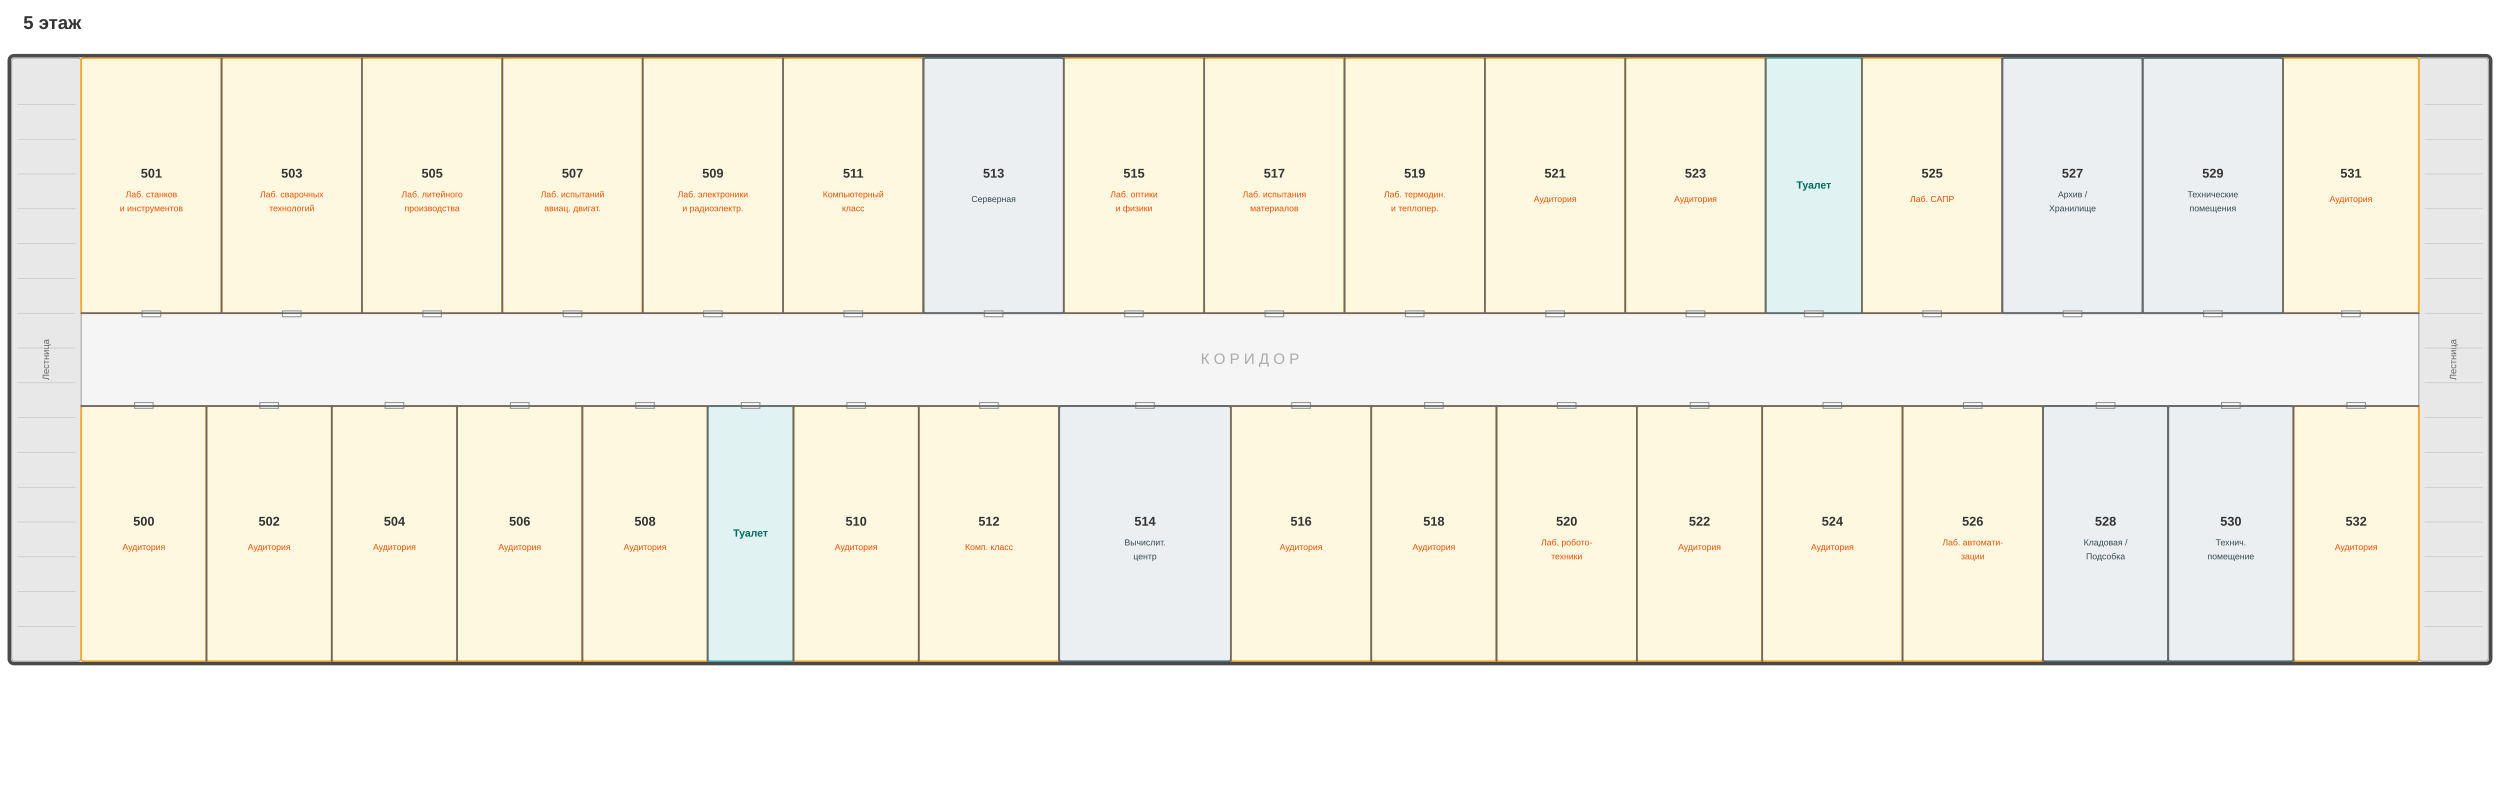
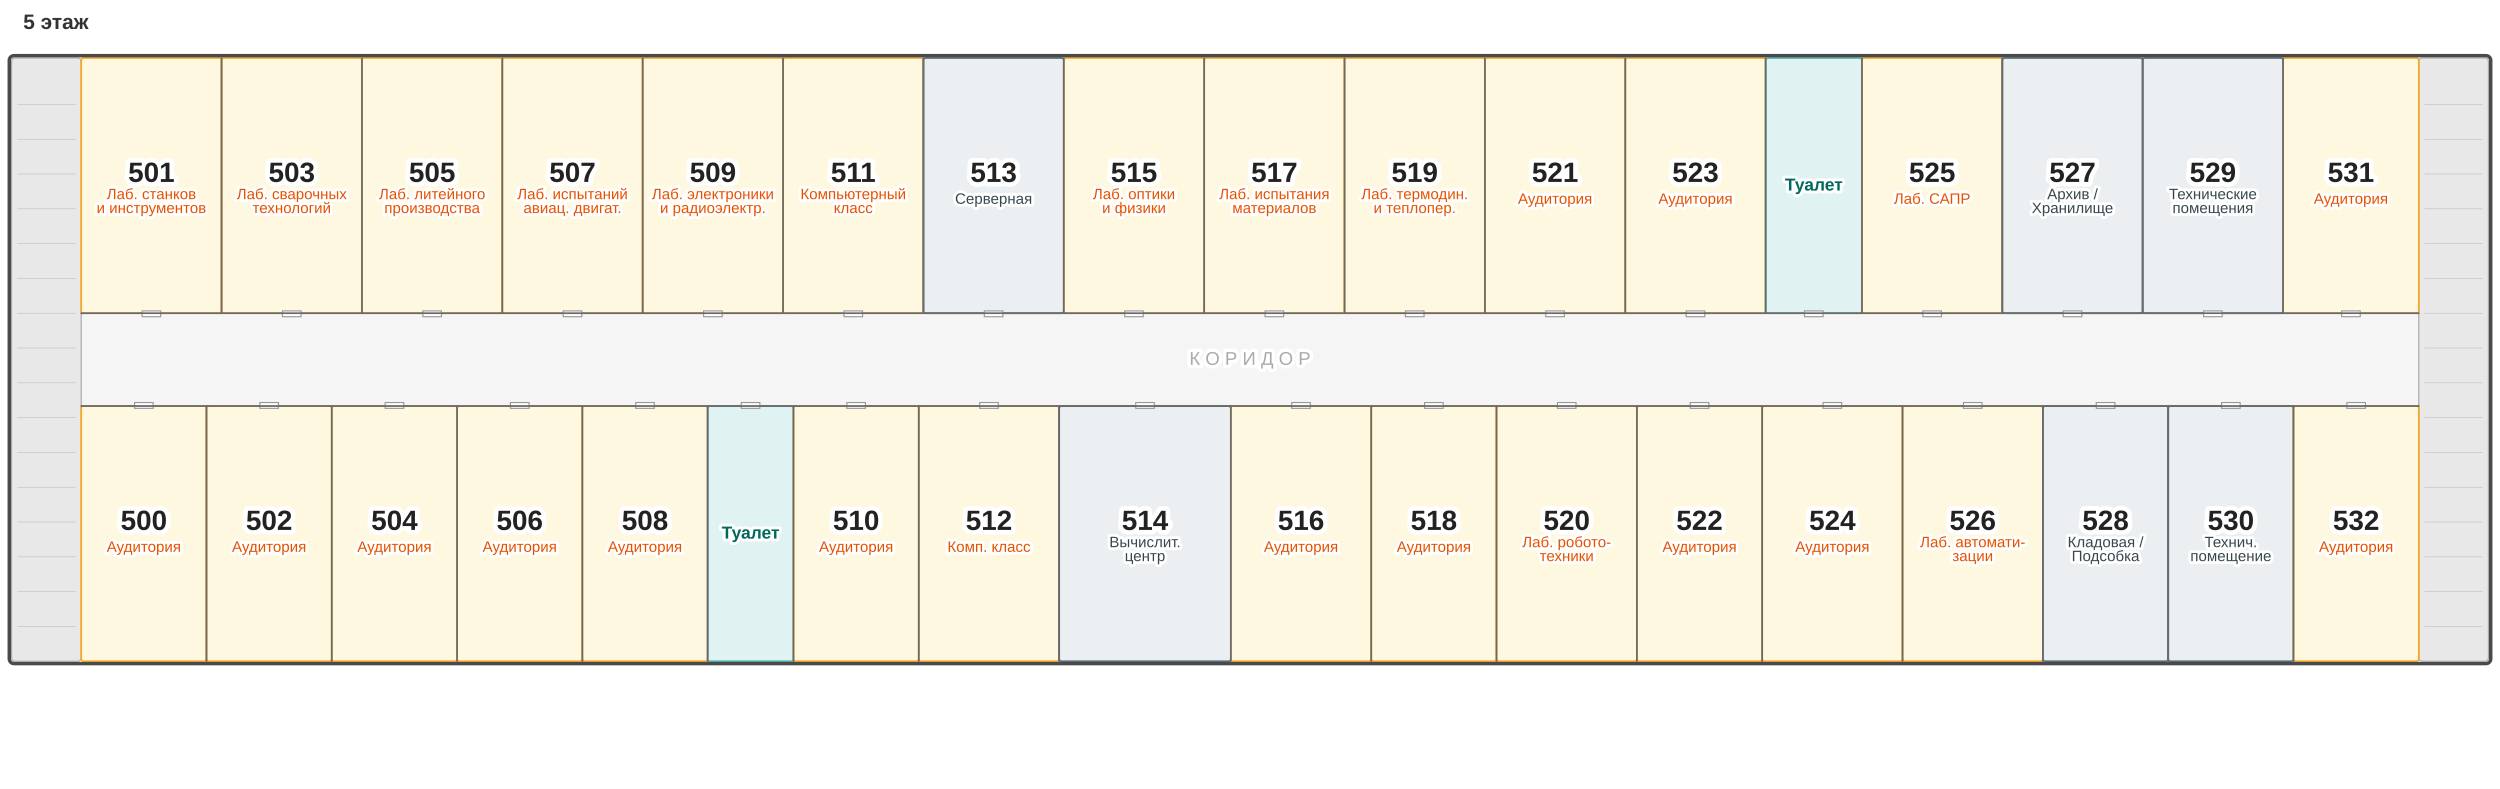
- <svg xmlns="http://www.w3.org/2000/svg" viewBox="0 0 2155 680" width="2155" height="680">
+ <svg xmlns="http://www.w3.org/2000/svg" viewBox="0 0 2155 680" preserveAspectRatio="xMidYMid meet">
  <defs>
    <style>
  .wall{fill:none;stroke:#4a4a4a;stroke-width:3;stroke-linecap:round}
  .inner-wall{fill:none;stroke:#6a6a6a;stroke-width:1.5;stroke-linecap:round}
  .room{fill:#F5F5F5;stroke:#BDBDBD;stroke-width:1;cursor:pointer;transition:fill .2s}
  .room:hover{fill:#EEEEEE}
  .room.active{fill:#E0E0E0;stroke:#757575;stroke-width:2}
  .corridor{fill:#f5f5f5;stroke:#ddd;stroke-width:1}
  .stairs{fill:#e8e8e8;stroke:#aaa;stroke-width:1}
  .toilet{fill:#E0F2F1;stroke:#4DB6AC;stroke-width:1.5;cursor:pointer;transition:fill .2s}
  .toilet:hover{fill:#B2DFDB}
  .toilet.active{fill:#80CBC4;stroke:#00897B;stroke-width:2}
  .special{fill:#FCE4EC;stroke:#F48FB1;stroke-width:1.5;cursor:pointer;transition:fill .2s}
  .special:hover{fill:#F8BBD0}
  .special.active{fill:#F48FB1;stroke:#C2185B;stroke-width:2}
  .service{fill:#fff3e0;stroke:#ffb74d;stroke-width:1}
-   .label{font-family:'Segoe UI',Arial,sans-serif;font-size:10px;fill:#333;text-anchor:middle;dominant-baseline:middle;pointer-events:none}
-   .room-num{font-family:'Segoe UI',Arial,sans-serif;font-size:11px;fill:#333;text-anchor:middle;dominant-baseline:middle;pointer-events:none;font-weight:700}
-   .dept-label{font-family:'Segoe UI',Arial,sans-serif;font-size:7.5px;fill:#555;text-anchor:middle;dominant-baseline:middle;pointer-events:none}
-   .floor-label{font-family:'Segoe UI',Arial,sans-serif;font-size:16px;fill:#333;font-weight:800}
+   .label{font-family:'Segoe UI',Arial,sans-serif;font-size:15px;fill:#333;text-anchor:middle;dominant-baseline:middle;pointer-events:none;paint-order:stroke;stroke:white;stroke-width:6px;stroke-linejoin:round}
+   .room-num{font-family:'Segoe UI',Arial,sans-serif;font-size:24px;fill:#222;text-anchor:middle;dominant-baseline:middle;pointer-events:none;font-weight:800;paint-order:stroke;stroke:white;stroke-width:8px;stroke-linejoin:round}
+   .dept-label{font-family:'Segoe UI',Arial,sans-serif;font-size:13px;fill:#444;text-anchor:middle;dominant-baseline:middle;pointer-events:none;paint-order:stroke;stroke:white;stroke-width:5px;stroke-linejoin:round}
+   .floor-label{font-family:'Segoe UI',Arial,sans-serif;font-size:18px;fill:#333;font-weight:800}
  .door{fill:#fff;stroke:#999;stroke-width:1}
  .atif-color{fill:#E3F2FD;stroke:#1565C0;stroke-width:1.5;cursor:pointer;transition:fill .2s}
  .atif-color:hover{fill:#BBDEFB}
  .atif-color.active{fill:#90CAF9;stroke:#1565C0;stroke-width:2}
  .itsu-color{fill:#E8F5E9;stroke:#2E7D32;stroke-width:1.5;cursor:pointer;transition:fill .2s}
  .itsu-color:hover{fill:#C8E6C9}
  .itsu-color.active{fill:#A5D6A7;stroke:#2E7D32;stroke-width:2}
  .ino-color{fill:#F3E5F5;stroke:#6A1B9A;stroke-width:1.5;cursor:pointer;transition:fill .2s}
  .ino-color:hover{fill:#E1BEE7}
  .ino-color.active{fill:#CE93D8;stroke:#6A1B9A;stroke-width:2}
  .lab-color{fill:#FFF8E1;stroke:#F9A825;stroke-width:1.5;cursor:pointer;transition:fill .2s}
  .lab-color:hover{fill:#FFECB3}
  .lab-color.active{fill:#FFD54F;stroke:#F9A825;stroke-width:2}
  .tech-color{fill:#ECEFF1;stroke:#546E7A;stroke-width:1.5;cursor:pointer;transition:fill .2s}
  .tech-color:hover{fill:#CFD8DC}
  .tech-color.active{fill:#B0BEC5;stroke:#546E7A;stroke-width:2}
+   
    </style>
  </defs>
  <rect width="2155" height="680" fill="white" />
  <text x="20" y="25" class="floor-label">5 этаж</text>
  <rect x="70" y="270" width="2015" height="80" class="corridor" rx="2" />
-   <text x="1077.5" y="310" class="label" style="font-size:13px;fill:#aaa">К О Р И Д О Р</text>
+   <text x="1077.5" y="310" class="label" style="font-size:16px;fill:#aaa">К О Р И Д О Р</text>
  <rect x="10" y="50" width="60" height="520" class="stairs" rx="3" />
-   <text x="40" y="310" class="label" style="font-size:8px;fill:#666" transform="rotate(-90,40,310)">Лестница</text>
+   <text x="40" y="310" class="label" style="font-size:14px;fill:#666;transform:rotate(-90deg);transform-origin:40px 310px;transform-box:view-box">Лестница</text>
  <line x1="15" y1="90" x2="65" y2="90" stroke="#bbb" stroke-width="0.5" />
  <line x1="15" y1="120" x2="65" y2="120" stroke="#bbb" stroke-width="0.5" />
  <line x1="15" y1="150" x2="65" y2="150" stroke="#bbb" stroke-width="0.5" />
  <line x1="15" y1="180" x2="65" y2="180" stroke="#bbb" stroke-width="0.5" />
  <line x1="15" y1="210" x2="65" y2="210" stroke="#bbb" stroke-width="0.5" />
  <line x1="15" y1="240" x2="65" y2="240" stroke="#bbb" stroke-width="0.5" />
  <line x1="15" y1="270" x2="65" y2="270" stroke="#bbb" stroke-width="0.5" />
  <line x1="15" y1="300" x2="65" y2="300" stroke="#bbb" stroke-width="0.5" />
  <line x1="15" y1="330" x2="65" y2="330" stroke="#bbb" stroke-width="0.5" />
  <line x1="15" y1="360" x2="65" y2="360" stroke="#bbb" stroke-width="0.5" />
  <line x1="15" y1="390" x2="65" y2="390" stroke="#bbb" stroke-width="0.5" />
  <line x1="15" y1="420" x2="65" y2="420" stroke="#bbb" stroke-width="0.5" />
  <line x1="15" y1="450" x2="65" y2="450" stroke="#bbb" stroke-width="0.5" />
  <line x1="15" y1="480" x2="65" y2="480" stroke="#bbb" stroke-width="0.5" />
  <line x1="15" y1="510" x2="65" y2="510" stroke="#bbb" stroke-width="0.5" />
  <line x1="15" y1="540" x2="65" y2="540" stroke="#bbb" stroke-width="0.5" />
  <rect x="2085" y="50" width="60" height="520" class="stairs" rx="3" />
-   <text x="2115" y="310" class="label" style="font-size:8px;fill:#666" transform="rotate(-90,2115,310)">Лестница</text>
+   <text x="2115" y="310" class="label" style="font-size:14px;fill:#666;transform:rotate(-90deg);transform-origin:2115px 310px;transform-box:view-box">Лестница</text>
  <line x1="2090" y1="90" x2="2140" y2="90" stroke="#bbb" stroke-width="0.5" />
  <line x1="2090" y1="120" x2="2140" y2="120" stroke="#bbb" stroke-width="0.5" />
  <line x1="2090" y1="150" x2="2140" y2="150" stroke="#bbb" stroke-width="0.5" />
  <line x1="2090" y1="180" x2="2140" y2="180" stroke="#bbb" stroke-width="0.5" />
  <line x1="2090" y1="210" x2="2140" y2="210" stroke="#bbb" stroke-width="0.5" />
  <line x1="2090" y1="240" x2="2140" y2="240" stroke="#bbb" stroke-width="0.5" />
  <line x1="2090" y1="270" x2="2140" y2="270" stroke="#bbb" stroke-width="0.5" />
  <line x1="2090" y1="300" x2="2140" y2="300" stroke="#bbb" stroke-width="0.5" />
  <line x1="2090" y1="330" x2="2140" y2="330" stroke="#bbb" stroke-width="0.5" />
  <line x1="2090" y1="360" x2="2140" y2="360" stroke="#bbb" stroke-width="0.5" />
  <line x1="2090" y1="390" x2="2140" y2="390" stroke="#bbb" stroke-width="0.5" />
  <line x1="2090" y1="420" x2="2140" y2="420" stroke="#bbb" stroke-width="0.5" />
  <line x1="2090" y1="450" x2="2140" y2="450" stroke="#bbb" stroke-width="0.5" />
  <line x1="2090" y1="480" x2="2140" y2="480" stroke="#bbb" stroke-width="0.5" />
  <line x1="2090" y1="510" x2="2140" y2="510" stroke="#bbb" stroke-width="0.5" />
  <line x1="2090" y1="540" x2="2140" y2="540" stroke="#bbb" stroke-width="0.5" />
  <rect x="70" y="50" width="121" height="220" class="room lab-color" data-room="501" data-type="lab" rx="2" />
  <text x="130.5" y="150" class="room-num">501</text>
-   <text x="130.5" y="168" class="dept-label" style="fill:#E65100;font-size:7.5px">Лаб. станков</text>
-   <text x="130.5" y="180" class="dept-label" style="fill:#E65100;font-size:7.5px">и инструментов</text>
+   <text x="130.5" y="168" class="dept-label" style="fill:#E65100;font-size:13px">Лаб. станков</text>
+   <text x="130.5" y="180" class="dept-label" style="fill:#E65100;font-size:13px">и инструментов</text>
  <rect x="122.5" y="268" width="16" height="5" class="door" />
  <rect x="191" y="50" width="121" height="220" class="room lab-color" data-room="503" data-type="lab" rx="2" />
  <text x="251.5" y="150" class="room-num">503</text>
-   <text x="251.5" y="168" class="dept-label" style="fill:#E65100;font-size:7.5px">Лаб. сварочных</text>
-   <text x="251.5" y="180" class="dept-label" style="fill:#E65100;font-size:7.5px">технологий</text>
+   <text x="251.5" y="168" class="dept-label" style="fill:#E65100;font-size:13px">Лаб. сварочных</text>
+   <text x="251.5" y="180" class="dept-label" style="fill:#E65100;font-size:13px">технологий</text>
  <rect x="243.5" y="268" width="16" height="5" class="door" />
  <rect x="312" y="50" width="121" height="220" class="room lab-color" data-room="505" data-type="lab" rx="2" />
  <text x="372.5" y="150" class="room-num">505</text>
-   <text x="372.5" y="168" class="dept-label" style="fill:#E65100;font-size:7.5px">Лаб. литейного</text>
-   <text x="372.5" y="180" class="dept-label" style="fill:#E65100;font-size:7.5px">производства</text>
+   <text x="372.5" y="168" class="dept-label" style="fill:#E65100;font-size:13px">Лаб. литейного</text>
+   <text x="372.5" y="180" class="dept-label" style="fill:#E65100;font-size:13px">производства</text>
  <rect x="364.5" y="268" width="16" height="5" class="door" />
  <rect x="433" y="50" width="121" height="220" class="room lab-color" data-room="507" data-type="lab" rx="2" />
  <text x="493.5" y="150" class="room-num">507</text>
-   <text x="493.5" y="168" class="dept-label" style="fill:#E65100;font-size:7.5px">Лаб. испытаний</text>
-   <text x="493.5" y="180" class="dept-label" style="fill:#E65100;font-size:7.5px">авиац. двигат.</text>
+   <text x="493.5" y="168" class="dept-label" style="fill:#E65100;font-size:13px">Лаб. испытаний</text>
+   <text x="493.5" y="180" class="dept-label" style="fill:#E65100;font-size:13px">авиац. двигат.</text>
  <rect x="485.5" y="268" width="16" height="5" class="door" />
  <rect x="554" y="50" width="121" height="220" class="room lab-color" data-room="509" data-type="lab" rx="2" />
  <text x="614.5" y="150" class="room-num">509</text>
-   <text x="614.5" y="168" class="dept-label" style="fill:#E65100;font-size:7.5px">Лаб. электроники</text>
-   <text x="614.5" y="180" class="dept-label" style="fill:#E65100;font-size:7.5px">и радиоэлектр.</text>
+   <text x="614.5" y="168" class="dept-label" style="fill:#E65100;font-size:13px">Лаб. электроники</text>
+   <text x="614.5" y="180" class="dept-label" style="fill:#E65100;font-size:13px">и радиоэлектр.</text>
  <rect x="606.5" y="268" width="16" height="5" class="door" />
  <rect x="675" y="50" width="121" height="220" class="room lab-color" data-room="511" data-type="lab" rx="2" />
  <text x="735.5" y="150" class="room-num">511</text>
-   <text x="735.5" y="168" class="dept-label" style="fill:#E65100;font-size:7.5px">Компьютерный</text>
-   <text x="735.5" y="180" class="dept-label" style="fill:#E65100;font-size:7.5px">класс</text>
+   <text x="735.5" y="168" class="dept-label" style="fill:#E65100;font-size:13px">Компьютерный</text>
+   <text x="735.5" y="180" class="dept-label" style="fill:#E65100;font-size:13px">класс</text>
  <rect x="727.5" y="268" width="16" height="5" class="door" />
  <rect x="796" y="50" width="121" height="220" class="room tech-color" data-room="513" data-type="tech" rx="2" />
  <text x="856.5" y="150" class="room-num">513</text>
-   <text x="856.5" y="172" class="dept-label" style="fill:#37474F;font-size:7.5px">Серверная</text>
+   <text x="856.5" y="172" class="dept-label" style="fill:#37474F;font-size:13px">Серверная</text>
  <rect x="848.5" y="268" width="16" height="5" class="door" />
  <rect x="917" y="50" width="121" height="220" class="room lab-color" data-room="515" data-type="lab" rx="2" />
  <text x="977.5" y="150" class="room-num">515</text>
-   <text x="977.5" y="168" class="dept-label" style="fill:#E65100;font-size:7.5px">Лаб. оптики</text>
-   <text x="977.5" y="180" class="dept-label" style="fill:#E65100;font-size:7.5px">и физики</text>
+   <text x="977.5" y="168" class="dept-label" style="fill:#E65100;font-size:13px">Лаб. оптики</text>
+   <text x="977.5" y="180" class="dept-label" style="fill:#E65100;font-size:13px">и физики</text>
  <rect x="969.5" y="268" width="16" height="5" class="door" />
  <rect x="1038" y="50" width="121" height="220" class="room lab-color" data-room="517" data-type="lab" rx="2" />
  <text x="1098.5" y="150" class="room-num">517</text>
-   <text x="1098.5" y="168" class="dept-label" style="fill:#E65100;font-size:7.5px">Лаб. испытания</text>
-   <text x="1098.5" y="180" class="dept-label" style="fill:#E65100;font-size:7.5px">материалов</text>
+   <text x="1098.5" y="168" class="dept-label" style="fill:#E65100;font-size:13px">Лаб. испытания</text>
+   <text x="1098.5" y="180" class="dept-label" style="fill:#E65100;font-size:13px">материалов</text>
  <rect x="1090.5" y="268" width="16" height="5" class="door" />
  <rect x="1159" y="50" width="121" height="220" class="room lab-color" data-room="519" data-type="lab" rx="2" />
  <text x="1219.5" y="150" class="room-num">519</text>
-   <text x="1219.5" y="168" class="dept-label" style="fill:#E65100;font-size:7.5px">Лаб. термодин.</text>
-   <text x="1219.5" y="180" class="dept-label" style="fill:#E65100;font-size:7.5px">и теплопер.</text>
+   <text x="1219.5" y="168" class="dept-label" style="fill:#E65100;font-size:13px">Лаб. термодин.</text>
+   <text x="1219.5" y="180" class="dept-label" style="fill:#E65100;font-size:13px">и теплопер.</text>
  <rect x="1211.5" y="268" width="16" height="5" class="door" />
  <rect x="1280" y="50" width="121" height="220" class="room lab-color" data-room="521" data-type="lab" rx="2" />
  <text x="1340.5" y="150" class="room-num">521</text>
-   <text x="1340.5" y="172" class="dept-label" style="fill:#E65100;font-size:7.5px">Аудитория</text>
+   <text x="1340.5" y="172" class="dept-label" style="fill:#E65100;font-size:13px">Аудитория</text>
  <rect x="1332.5" y="268" width="16" height="5" class="door" />
  <rect x="1401" y="50" width="121" height="220" class="room lab-color" data-room="523" data-type="lab" rx="2" />
  <text x="1461.5" y="150" class="room-num">523</text>
-   <text x="1461.5" y="172" class="dept-label" style="fill:#E65100;font-size:7.5px">Аудитория</text>
+   <text x="1461.5" y="172" class="dept-label" style="fill:#E65100;font-size:13px">Аудитория</text>
  <rect x="1453.5" y="268" width="16" height="5" class="door" />
  <rect x="1522" y="50" width="83" height="220" class="toilet" data-type="toilet" rx="2" />
-   <text x="1563.5" y="160" class="dept-label" style="fill:#00695C;font-size:9px;font-weight:600">Туалет</text>
+   <text x="1563.5" y="160" class="dept-label" style="fill:#00695C;font-size:15px;font-weight:600">Туалет</text>
  <rect x="1555.5" y="268" width="16" height="5" class="door" />
  <rect x="1605" y="50" width="121" height="220" class="room lab-color" data-room="525" data-type="lab" rx="2" />
  <text x="1665.5" y="150" class="room-num">525</text>
-   <text x="1665.5" y="172" class="dept-label" style="fill:#E65100;font-size:7.5px">Лаб. САПР</text>
+   <text x="1665.5" y="172" class="dept-label" style="fill:#E65100;font-size:13px">Лаб. САПР</text>
  <rect x="1657.5" y="268" width="16" height="5" class="door" />
  <rect x="1726" y="50" width="121" height="220" class="room tech-color" data-room="527" data-type="tech" rx="2" />
  <text x="1786.5" y="150" class="room-num">527</text>
-   <text x="1786.5" y="168" class="dept-label" style="fill:#37474F;font-size:7.5px">Архив /</text>
-   <text x="1786.5" y="180" class="dept-label" style="fill:#37474F;font-size:7.5px">Хранилище</text>
+   <text x="1786.5" y="168" class="dept-label" style="fill:#37474F;font-size:13px">Архив /</text>
+   <text x="1786.5" y="180" class="dept-label" style="fill:#37474F;font-size:13px">Хранилище</text>
  <rect x="1778.5" y="268" width="16" height="5" class="door" />
  <rect x="1847" y="50" width="121" height="220" class="room tech-color" data-room="529" data-type="tech" rx="2" />
  <text x="1907.5" y="150" class="room-num">529</text>
-   <text x="1907.5" y="168" class="dept-label" style="fill:#37474F;font-size:7.5px">Технические</text>
-   <text x="1907.5" y="180" class="dept-label" style="fill:#37474F;font-size:7.5px">помещения</text>
+   <text x="1907.5" y="168" class="dept-label" style="fill:#37474F;font-size:13px">Технические</text>
+   <text x="1907.5" y="180" class="dept-label" style="fill:#37474F;font-size:13px">помещения</text>
  <rect x="1899.5" y="268" width="16" height="5" class="door" />
  <rect x="1968" y="50" width="117" height="220" class="room lab-color" data-room="531" data-type="lab" rx="2" />
  <text x="2026.5" y="150" class="room-num">531</text>
-   <text x="2026.5" y="172" class="dept-label" style="fill:#E65100;font-size:7.5px">Аудитория</text>
+   <text x="2026.5" y="172" class="dept-label" style="fill:#E65100;font-size:13px">Аудитория</text>
  <rect x="2018.5" y="268" width="16" height="5" class="door" />
  <rect x="70" y="350" width="108" height="220" class="room lab-color" data-room="500" data-type="lab" rx="2" />
  <text x="124" y="450" class="room-num">500</text>
-   <text x="124" y="472" class="dept-label" style="fill:#E65100;font-size:7.5px">Аудитория</text>
+   <text x="124" y="472" class="dept-label" style="fill:#E65100;font-size:13px">Аудитория</text>
  <rect x="116" y="347" width="16" height="5" class="door" />
  <rect x="178" y="350" width="108" height="220" class="room lab-color" data-room="502" data-type="lab" rx="2" />
  <text x="232" y="450" class="room-num">502</text>
-   <text x="232" y="472" class="dept-label" style="fill:#E65100;font-size:7.5px">Аудитория</text>
+   <text x="232" y="472" class="dept-label" style="fill:#E65100;font-size:13px">Аудитория</text>
  <rect x="224" y="347" width="16" height="5" class="door" />
  <rect x="286" y="350" width="108" height="220" class="room lab-color" data-room="504" data-type="lab" rx="2" />
  <text x="340" y="450" class="room-num">504</text>
-   <text x="340" y="472" class="dept-label" style="fill:#E65100;font-size:7.5px">Аудитория</text>
+   <text x="340" y="472" class="dept-label" style="fill:#E65100;font-size:13px">Аудитория</text>
  <rect x="332" y="347" width="16" height="5" class="door" />
  <rect x="394" y="350" width="108" height="220" class="room lab-color" data-room="506" data-type="lab" rx="2" />
  <text x="448" y="450" class="room-num">506</text>
-   <text x="448" y="472" class="dept-label" style="fill:#E65100;font-size:7.5px">Аудитория</text>
+   <text x="448" y="472" class="dept-label" style="fill:#E65100;font-size:13px">Аудитория</text>
  <rect x="440" y="347" width="16" height="5" class="door" />
  <rect x="502" y="350" width="108" height="220" class="room lab-color" data-room="508" data-type="lab" rx="2" />
  <text x="556" y="450" class="room-num">508</text>
-   <text x="556" y="472" class="dept-label" style="fill:#E65100;font-size:7.5px">Аудитория</text>
+   <text x="556" y="472" class="dept-label" style="fill:#E65100;font-size:13px">Аудитория</text>
  <rect x="548" y="347" width="16" height="5" class="door" />
  <rect x="610" y="350" width="74" height="220" class="toilet" data-type="toilet" rx="2" />
-   <text x="647" y="460" class="dept-label" style="fill:#00695C;font-size:9px;font-weight:600">Туалет</text>
+   <text x="647" y="460" class="dept-label" style="fill:#00695C;font-size:15px;font-weight:600">Туалет</text>
  <rect x="639" y="347" width="16" height="5" class="door" />
  <rect x="684" y="350" width="108" height="220" class="room lab-color" data-room="510" data-type="lab" rx="2" />
  <text x="738" y="450" class="room-num">510</text>
-   <text x="738" y="472" class="dept-label" style="fill:#E65100;font-size:7.5px">Аудитория</text>
+   <text x="738" y="472" class="dept-label" style="fill:#E65100;font-size:13px">Аудитория</text>
  <rect x="730" y="347" width="16" height="5" class="door" />
  <rect x="792" y="350" width="121" height="220" class="room lab-color" data-room="512" data-type="lab" rx="2" />
  <text x="852.5" y="450" class="room-num">512</text>
-   <text x="852.5" y="472" class="dept-label" style="fill:#E65100;font-size:7.5px">Комп. класс</text>
+   <text x="852.5" y="472" class="dept-label" style="fill:#E65100;font-size:13px">Комп. класс</text>
  <rect x="844.5" y="347" width="16" height="5" class="door" />
  <rect x="913" y="350" width="148" height="220" class="room tech-color" data-room="514" data-type="tech" rx="2" />
  <text x="987" y="450" class="room-num">514</text>
-   <text x="987" y="468" class="dept-label" style="fill:#37474F;font-size:7.5px">Вычислит.</text>
-   <text x="987" y="480" class="dept-label" style="fill:#37474F;font-size:7.5px">центр</text>
+   <text x="987" y="468" class="dept-label" style="fill:#37474F;font-size:13px">Вычислит.</text>
+   <text x="987" y="480" class="dept-label" style="fill:#37474F;font-size:13px">центр</text>
  <rect x="979" y="347" width="16" height="5" class="door" />
  <rect x="1061" y="350" width="121" height="220" class="room lab-color" data-room="516" data-type="lab" rx="2" />
  <text x="1121.5" y="450" class="room-num">516</text>
-   <text x="1121.5" y="472" class="dept-label" style="fill:#E65100;font-size:7.5px">Аудитория</text>
+   <text x="1121.5" y="472" class="dept-label" style="fill:#E65100;font-size:13px">Аудитория</text>
  <rect x="1113.5" y="347" width="16" height="5" class="door" />
  <rect x="1182" y="350" width="108" height="220" class="room lab-color" data-room="518" data-type="lab" rx="2" />
  <text x="1236" y="450" class="room-num">518</text>
-   <text x="1236" y="472" class="dept-label" style="fill:#E65100;font-size:7.5px">Аудитория</text>
+   <text x="1236" y="472" class="dept-label" style="fill:#E65100;font-size:13px">Аудитория</text>
  <rect x="1228" y="347" width="16" height="5" class="door" />
  <rect x="1290" y="350" width="121" height="220" class="room lab-color" data-room="520" data-type="lab" rx="2" />
  <text x="1350.5" y="450" class="room-num">520</text>
-   <text x="1350.5" y="468" class="dept-label" style="fill:#E65100;font-size:7.5px">Лаб. робото-</text>
-   <text x="1350.5" y="480" class="dept-label" style="fill:#E65100;font-size:7.5px">техники</text>
+   <text x="1350.5" y="468" class="dept-label" style="fill:#E65100;font-size:13px">Лаб. робото-</text>
+   <text x="1350.5" y="480" class="dept-label" style="fill:#E65100;font-size:13px">техники</text>
  <rect x="1342.5" y="347" width="16" height="5" class="door" />
  <rect x="1411" y="350" width="108" height="220" class="room lab-color" data-room="522" data-type="lab" rx="2" />
  <text x="1465" y="450" class="room-num">522</text>
-   <text x="1465" y="472" class="dept-label" style="fill:#E65100;font-size:7.5px">Аудитория</text>
+   <text x="1465" y="472" class="dept-label" style="fill:#E65100;font-size:13px">Аудитория</text>
  <rect x="1457" y="347" width="16" height="5" class="door" />
  <rect x="1519" y="350" width="121" height="220" class="room lab-color" data-room="524" data-type="lab" rx="2" />
  <text x="1579.5" y="450" class="room-num">524</text>
-   <text x="1579.5" y="472" class="dept-label" style="fill:#E65100;font-size:7.5px">Аудитория</text>
+   <text x="1579.5" y="472" class="dept-label" style="fill:#E65100;font-size:13px">Аудитория</text>
  <rect x="1571.5" y="347" width="16" height="5" class="door" />
  <rect x="1640" y="350" width="121" height="220" class="room lab-color" data-room="526" data-type="lab" rx="2" />
  <text x="1700.5" y="450" class="room-num">526</text>
-   <text x="1700.5" y="468" class="dept-label" style="fill:#E65100;font-size:7.5px">Лаб. автомати-</text>
-   <text x="1700.5" y="480" class="dept-label" style="fill:#E65100;font-size:7.5px">зации</text>
+   <text x="1700.5" y="468" class="dept-label" style="fill:#E65100;font-size:13px">Лаб. автомати-</text>
+   <text x="1700.5" y="480" class="dept-label" style="fill:#E65100;font-size:13px">зации</text>
  <rect x="1692.5" y="347" width="16" height="5" class="door" />
  <rect x="1761" y="350" width="108" height="220" class="room tech-color" data-room="528" data-type="tech" rx="2" />
  <text x="1815" y="450" class="room-num">528</text>
-   <text x="1815" y="468" class="dept-label" style="fill:#37474F;font-size:7.5px">Кладовая /</text>
-   <text x="1815" y="480" class="dept-label" style="fill:#37474F;font-size:7.5px">Подсобка</text>
+   <text x="1815" y="468" class="dept-label" style="fill:#37474F;font-size:13px">Кладовая /</text>
+   <text x="1815" y="480" class="dept-label" style="fill:#37474F;font-size:13px">Подсобка</text>
  <rect x="1807" y="347" width="16" height="5" class="door" />
  <rect x="1869" y="350" width="108" height="220" class="room tech-color" data-room="530" data-type="tech" rx="2" />
  <text x="1923" y="450" class="room-num">530</text>
-   <text x="1923" y="468" class="dept-label" style="fill:#37474F;font-size:7.5px">Технич.</text>
-   <text x="1923" y="480" class="dept-label" style="fill:#37474F;font-size:7.5px">помещение</text>
+   <text x="1923" y="468" class="dept-label" style="fill:#37474F;font-size:13px">Технич.</text>
+   <text x="1923" y="480" class="dept-label" style="fill:#37474F;font-size:13px">помещение</text>
  <rect x="1915" y="347" width="16" height="5" class="door" />
  <rect x="1977" y="350" width="108" height="220" class="room lab-color" data-room="532" data-type="lab" rx="2" />
  <text x="2031" y="450" class="room-num">532</text>
-   <text x="2031" y="472" class="dept-label" style="fill:#E65100;font-size:7.5px">Аудитория</text>
+   <text x="2031" y="472" class="dept-label" style="fill:#E65100;font-size:13px">Аудитория</text>
  <rect x="2023" y="347" width="16" height="5" class="door" />
  <rect x="8" y="48" width="2139" height="524" class="wall" rx="4" />
  <line x1="70" y1="270" x2="2085" y2="270" class="inner-wall" />
  <line x1="70" y1="350" x2="2085" y2="350" class="inner-wall" />
  <line x1="191" y1="50" x2="191" y2="270" class="inner-wall" />
  <line x1="312" y1="50" x2="312" y2="270" class="inner-wall" />
  <line x1="433" y1="50" x2="433" y2="270" class="inner-wall" />
  <line x1="554" y1="50" x2="554" y2="270" class="inner-wall" />
  <line x1="675" y1="50" x2="675" y2="270" class="inner-wall" />
  <line x1="796" y1="50" x2="796" y2="270" class="inner-wall" />
  <line x1="917" y1="50" x2="917" y2="270" class="inner-wall" />
  <line x1="1038" y1="50" x2="1038" y2="270" class="inner-wall" />
  <line x1="1159" y1="50" x2="1159" y2="270" class="inner-wall" />
  <line x1="1280" y1="50" x2="1280" y2="270" class="inner-wall" />
  <line x1="1401" y1="50" x2="1401" y2="270" class="inner-wall" />
  <line x1="1522" y1="50" x2="1522" y2="270" class="inner-wall" />
  <line x1="1605" y1="50" x2="1605" y2="270" class="inner-wall" />
  <line x1="1726" y1="50" x2="1726" y2="270" class="inner-wall" />
  <line x1="1847" y1="50" x2="1847" y2="270" class="inner-wall" />
  <line x1="1968" y1="50" x2="1968" y2="270" class="inner-wall" />
  <line x1="178" y1="350" x2="178" y2="570" class="inner-wall" />
  <line x1="286" y1="350" x2="286" y2="570" class="inner-wall" />
  <line x1="394" y1="350" x2="394" y2="570" class="inner-wall" />
  <line x1="502" y1="350" x2="502" y2="570" class="inner-wall" />
  <line x1="610" y1="350" x2="610" y2="570" class="inner-wall" />
  <line x1="684" y1="350" x2="684" y2="570" class="inner-wall" />
  <line x1="792" y1="350" x2="792" y2="570" class="inner-wall" />
  <line x1="913" y1="350" x2="913" y2="570" class="inner-wall" />
  <line x1="1061" y1="350" x2="1061" y2="570" class="inner-wall" />
  <line x1="1182" y1="350" x2="1182" y2="570" class="inner-wall" />
  <line x1="1290" y1="350" x2="1290" y2="570" class="inner-wall" />
  <line x1="1411" y1="350" x2="1411" y2="570" class="inner-wall" />
  <line x1="1519" y1="350" x2="1519" y2="570" class="inner-wall" />
  <line x1="1640" y1="350" x2="1640" y2="570" class="inner-wall" />
  <line x1="1761" y1="350" x2="1761" y2="570" class="inner-wall" />
  <line x1="1869" y1="350" x2="1869" y2="570" class="inner-wall" />
  <line x1="1977" y1="350" x2="1977" y2="570" class="inner-wall" />
</svg>
